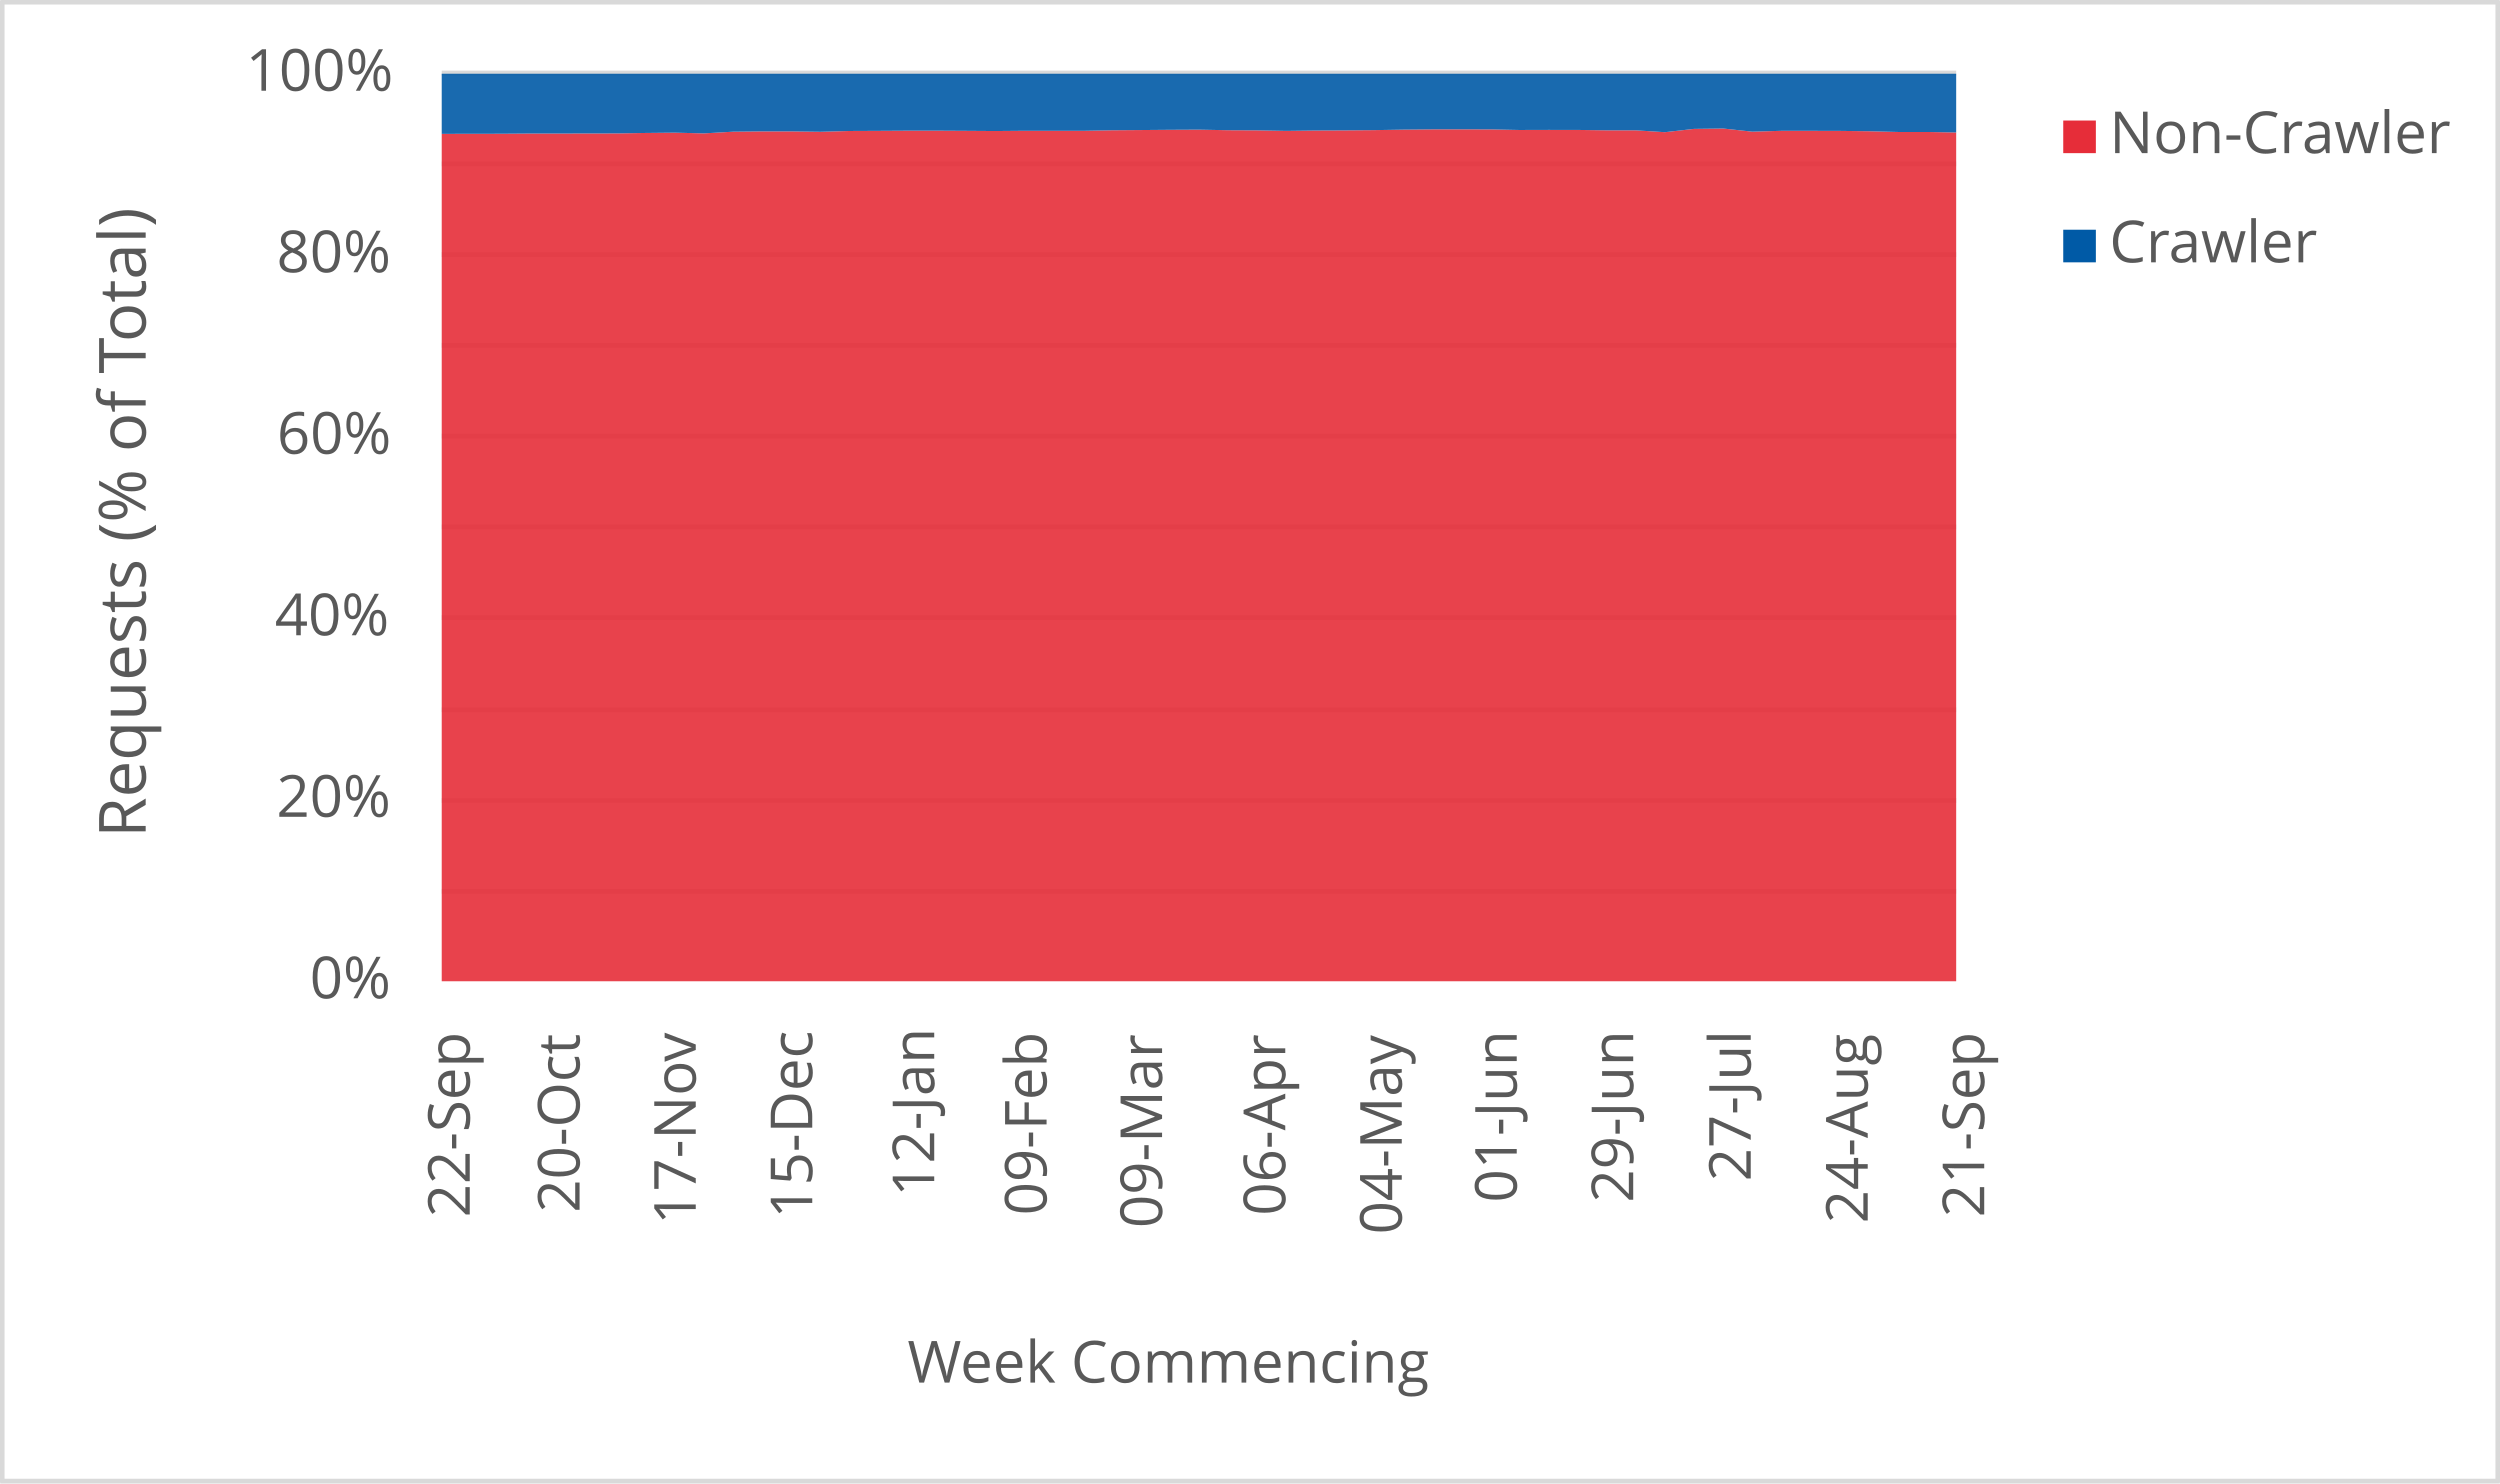
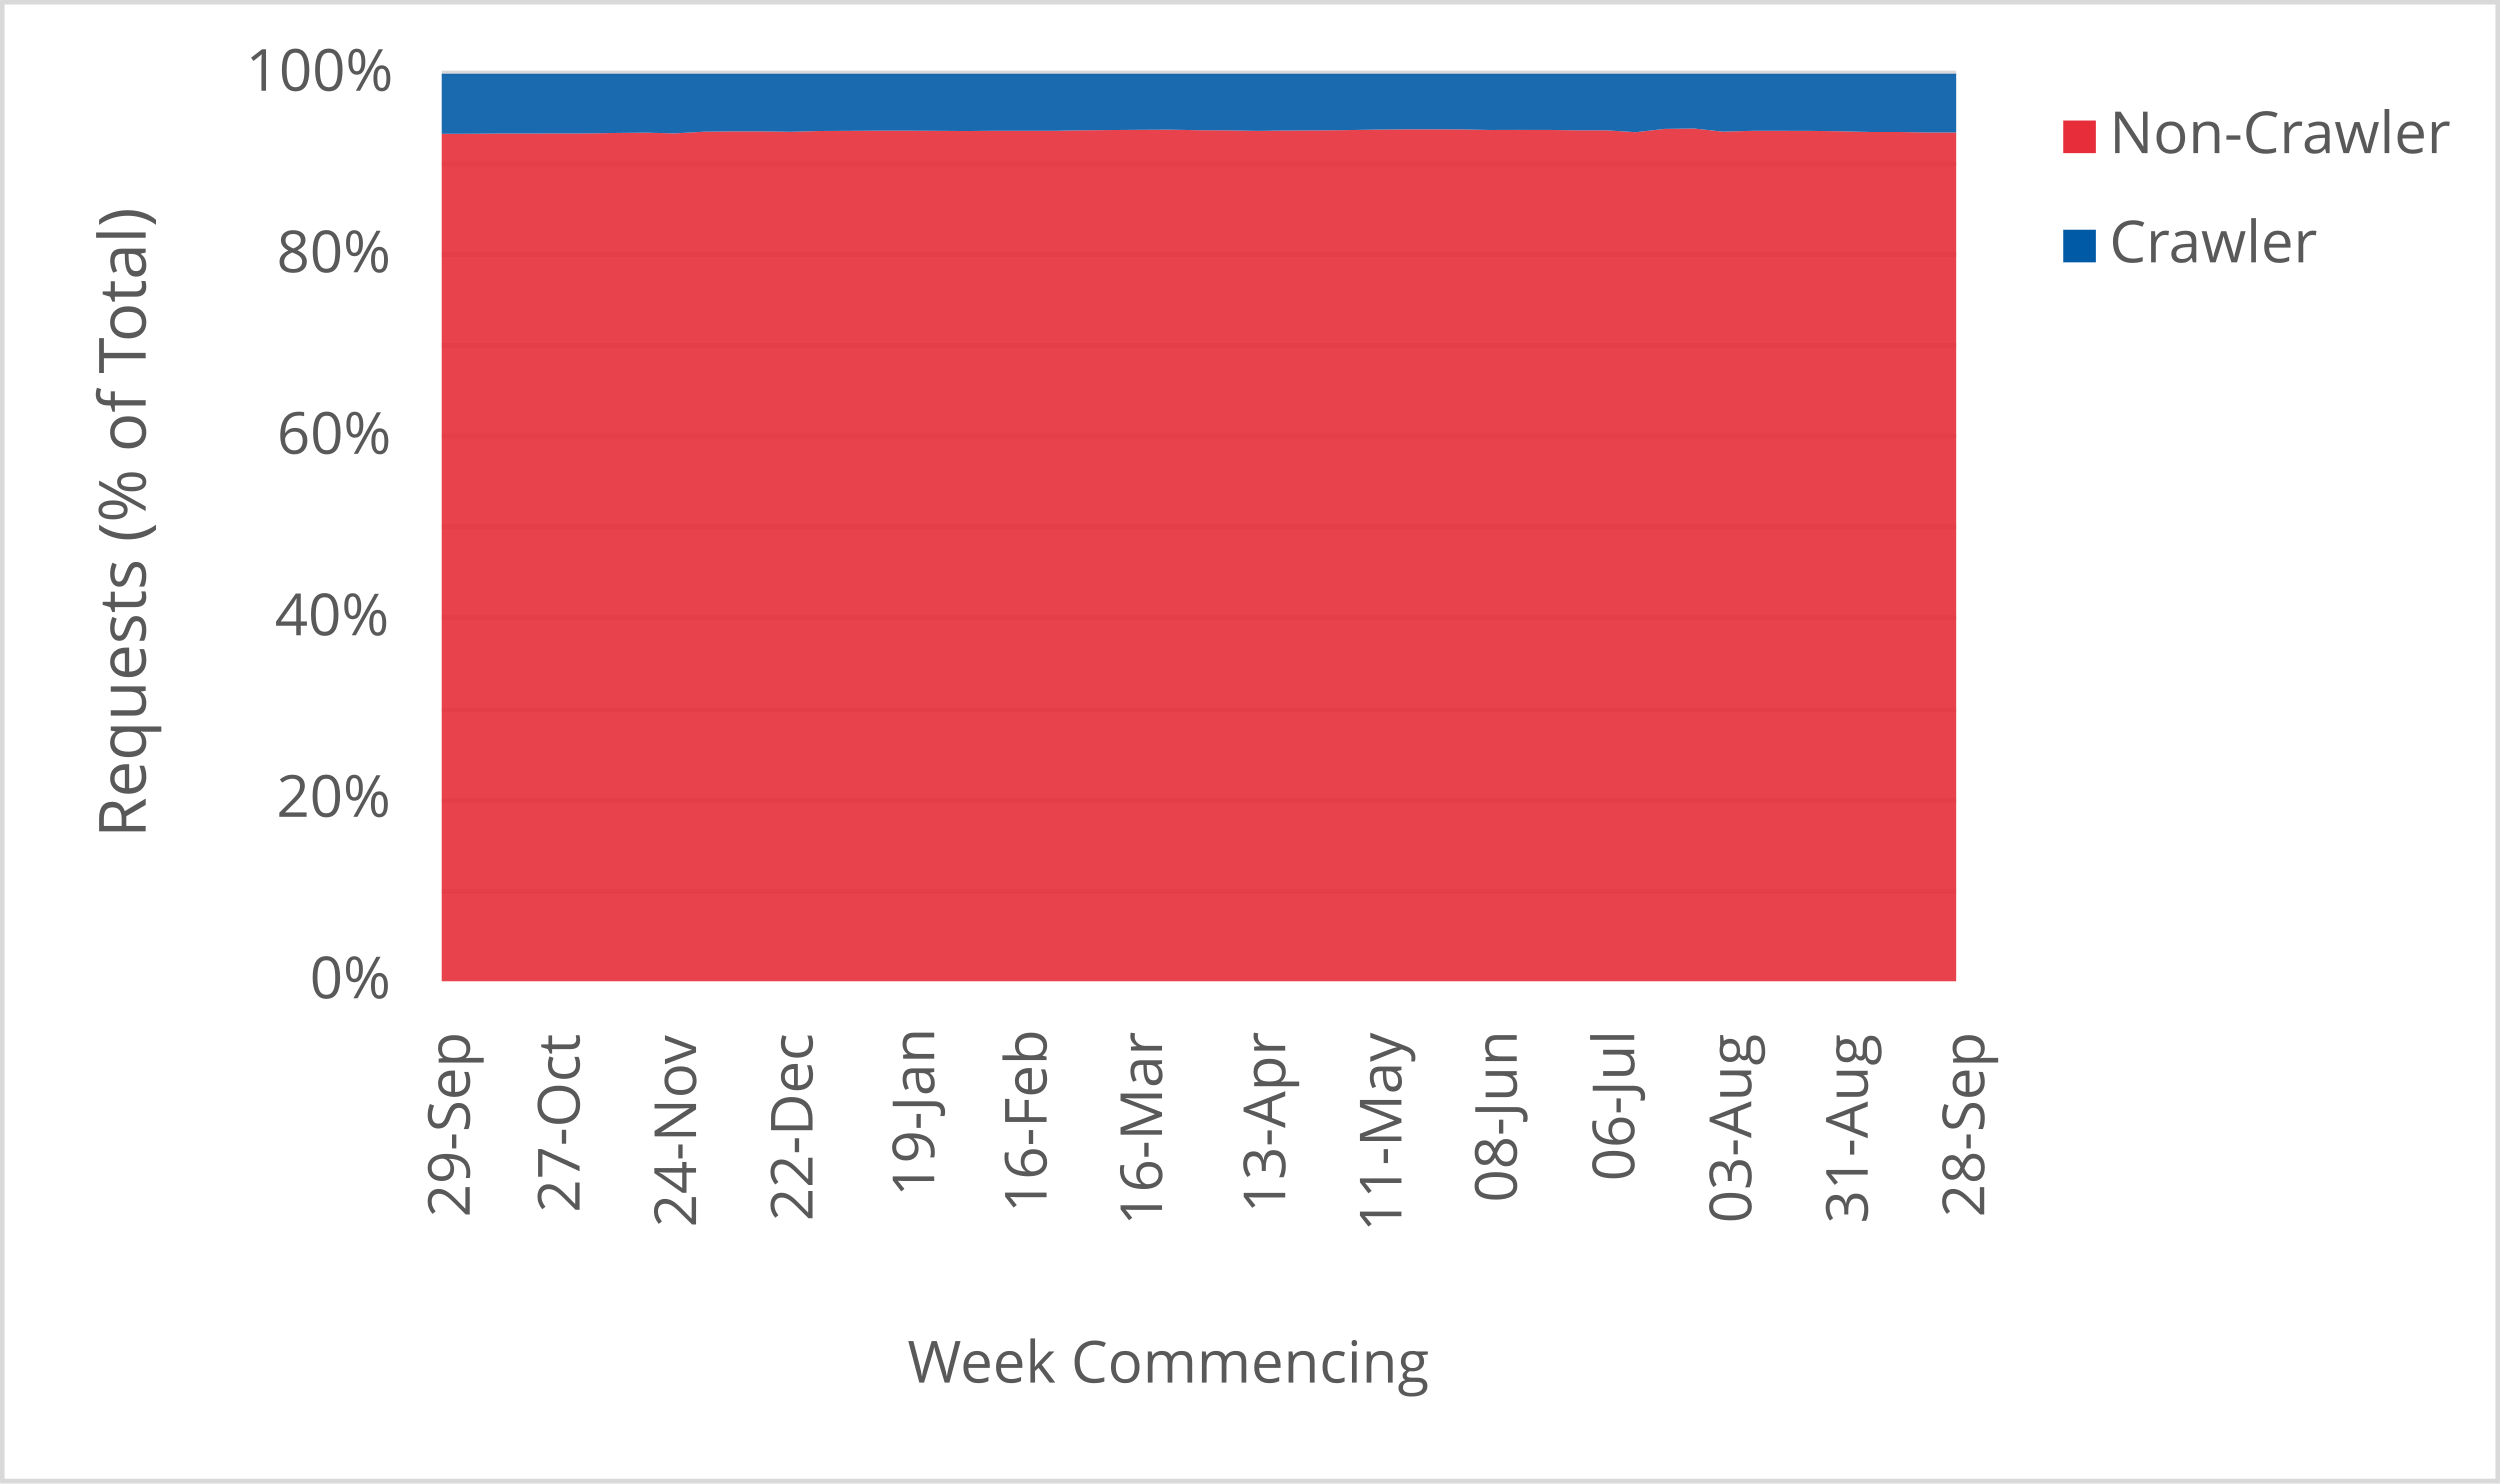
<svg xmlns="http://www.w3.org/2000/svg" width="1763" height="1046" xml:space="preserve" overflow="hidden">
  <defs>
    <clipPath id="clip0">
      <rect x="2917" y="346" width="1763" height="1046" />
    </clipPath>
  </defs>
  <g clip-path="url(#clip0)" transform="translate(-2917 -346)">
    <rect x="2918" y="347" width="1760" height="1043" fill="#FFFFFF" />
    <g>
      <path d="    M3228.5 974.532 4296.5 974.532    M3228.5 910.53 4296.5 910.53    M3228.5 846.528 4296.5 846.528    M3228.5 781.526 4296.5 781.526    M3228.5 717.524 4296.5 717.524    M3228.5 653.522 4296.5 653.522    M3228.5 589.52 4296.5 589.52    M3228.5 525.517 4296.5 525.517    M3228.5 461.515 4296.5 461.515    M3228.5 397.5 4296.5 397.5" stroke="#D9D9D9" stroke-width="3.438" stroke-linejoin="round" stroke-miterlimit="10" fill="none" />
    </g>
    <g>
      <path d="M 1038.5 4296.5 1038.5" stroke="#D9D9D9" stroke-width="3.438" stroke-linejoin="round" stroke-miterlimit="10" fill="none" fill-rule="evenodd" />
    </g>
    <g>
-       <text fill="#595959" font-family="Verdana,Open Sans,DejaVu Sans,sans-serif" font-weight="400" font-size="41" transform="matrix(6.12323e-17 -1 1 6.12323e-17 3248.269 1204.423)">22-Sep</text>
+       <text fill="#595959" font-family="Verdana,Open Sans,DejaVu Sans,sans-serif" font-weight="400" font-size="41" transform="matrix(6.12323e-17 -1 1 6.12323e-17 3248.269 1204.423)">29-Sep</text>
    </g>
    <g>
-       <text fill="#595959" font-family="Verdana,Open Sans,DejaVu Sans,sans-serif" font-weight="400" font-size="41" transform="matrix(6.12323e-17 -1 1 6.12323e-17 3325.719 1201.14)">20-Oct</text>
+       <text fill="#595959" font-family="Verdana,Open Sans,DejaVu Sans,sans-serif" font-weight="400" font-size="41" transform="matrix(6.12323e-17 -1 1 6.12323e-17 3325.719 1201.14)">27-Oct</text>
    </g>
    <g>
-       <text fill="#595959" font-family="Verdana,Open Sans,DejaVu Sans,sans-serif" font-weight="400" font-size="41" transform="matrix(6.12323e-17 -1 1 6.12323e-17 3407.642 1209.708)">17-Nov</text>
+       <text fill="#595959" font-family="Verdana,Open Sans,DejaVu Sans,sans-serif" font-weight="400" font-size="41" transform="matrix(6.12323e-17 -1 1 6.12323e-17 3407.852 1211.47)">24-Nov</text>
    </g>
    <g>
-       <text fill="#595959" font-family="Verdana,Open Sans,DejaVu Sans,sans-serif" font-weight="400" font-size="41" transform="matrix(6.12323e-17 -1 1 6.12323e-17 3489.796 1205.364)">15-Dec</text>
+       <text fill="#595959" font-family="Verdana,Open Sans,DejaVu Sans,sans-serif" font-weight="400" font-size="41" transform="matrix(6.12323e-17 -1 1 6.12323e-17 3490.006 1207.126)">22-Dec</text>
    </g>
    <g>
-       <text fill="#595959" font-family="Verdana,Open Sans,DejaVu Sans,sans-serif" font-weight="400" font-size="41" transform="matrix(6.12323e-17 -1 1 6.12323e-17 3575.814 1189.929)">12-Jan</text>
+       <text fill="#595959" font-family="Verdana,Open Sans,DejaVu Sans,sans-serif" font-weight="400" font-size="41" transform="matrix(6.12323e-17 -1 1 6.12323e-17 3575.814 1189.929)">19-Jan</text>
    </g>
    <g>
-       <text fill="#595959" font-family="Verdana,Open Sans,DejaVu Sans,sans-serif" font-weight="400" font-size="41" transform="matrix(6.12323e-17 -1 1 6.12323e-17 3655.045 1203.042)">09-Feb</text>
+       <text fill="#595959" font-family="Verdana,Open Sans,DejaVu Sans,sans-serif" font-weight="400" font-size="41" transform="matrix(6.12323e-17 -1 1 6.12323e-17 3655.045 1201.32)">16-Feb</text>
    </g>
    <g>
-       <text fill="#595959" font-family="Verdana,Open Sans,DejaVu Sans,sans-serif" font-weight="400" font-size="41" transform="matrix(6.12323e-17 -1 1 6.12323e-17 3736.488 1212.011)">09-Mar</text>
+       <text fill="#595959" font-family="Verdana,Open Sans,DejaVu Sans,sans-serif" font-weight="400" font-size="41" transform="matrix(6.12323e-17 -1 1 6.12323e-17 3736.468 1210.289)">16-Mar</text>
    </g>
    <g>
-       <text fill="#595959" font-family="Verdana,Open Sans,DejaVu Sans,sans-serif" font-weight="400" font-size="41" transform="matrix(6.12323e-17 -1 1 6.12323e-17 3823.366 1203.262)">06-Apr</text>
+       <text fill="#595959" font-family="Verdana,Open Sans,DejaVu Sans,sans-serif" font-weight="400" font-size="41" transform="matrix(6.12323e-17 -1 1 6.12323e-17 3823.346 1201.541)">13-Apr</text>
    </g>
    <g>
-       <text fill="#595959" font-family="Verdana,Open Sans,DejaVu Sans,sans-serif" font-weight="400" font-size="41" transform="matrix(6.12323e-17 -1 1 6.12323e-17 3905.52 1216.475)">04-May</text>
+       <text fill="#595959" font-family="Verdana,Open Sans,DejaVu Sans,sans-serif" font-weight="400" font-size="41" transform="matrix(6.12323e-17 -1 1 6.12323e-17 3905.29 1214.753)">11-May</text>
    </g>
    <g>
-       <text fill="#595959" font-family="Verdana,Open Sans,DejaVu Sans,sans-serif" font-weight="400" font-size="41" transform="matrix(6.12323e-17 -1 1 6.12323e-17 3986.603 1194.013)">01-Jun</text>
+       <text fill="#595959" font-family="Verdana,Open Sans,DejaVu Sans,sans-serif" font-weight="400" font-size="41" transform="matrix(6.12323e-17 -1 1 6.12323e-17 3986.603 1194.013)">08-Jun</text>
    </g>
    <g>
-       <text fill="#595959" font-family="Verdana,Open Sans,DejaVu Sans,sans-serif" font-weight="400" font-size="41" transform="matrix(6.12323e-17 -1 1 6.12323e-17 4068.737 1194.053)">29-Jun</text>
+       <text fill="#595959" font-family="Verdana,Open Sans,DejaVu Sans,sans-serif" font-weight="400" font-size="41" transform="matrix(6.12323e-17 -1 1 6.12323e-17 4069.467 1178.999)">06-Jul</text>
    </g>
    <g>
-       <text fill="#595959" font-family="Verdana,Open Sans,DejaVu Sans,sans-serif" font-weight="400" font-size="41" transform="matrix(6.12323e-17 -1 1 6.12323e-17 4151.621 1179.039)">27-Jul</text>
+       <text fill="#595959" font-family="Verdana,Open Sans,DejaVu Sans,sans-serif" font-weight="400" font-size="41" transform="matrix(6.12323e-17 -1 1 6.12323e-17 4151.982 1208.627)">03-Aug</text>
    </g>
    <g>
-       <text fill="#595959" font-family="Verdana,Open Sans,DejaVu Sans,sans-serif" font-weight="400" font-size="41" transform="matrix(6.12323e-17 -1 1 6.12323e-17 4234.115 1208.667)">24-Aug</text>
+       <text fill="#595959" font-family="Verdana,Open Sans,DejaVu Sans,sans-serif" font-weight="400" font-size="41" transform="matrix(6.12323e-17 -1 1 6.12323e-17 4234.115 1208.788)">31-Aug</text>
    </g>
    <g>
-       <text fill="#595959" font-family="Verdana,Open Sans,DejaVu Sans,sans-serif" font-weight="400" font-size="41" transform="matrix(6.12323e-17 -1 1 6.12323e-17 4316.269 1204.423)">21-Sep</text>
+       <text fill="#595959" font-family="Verdana,Open Sans,DejaVu Sans,sans-serif" font-weight="400" font-size="41" transform="matrix(6.12323e-17 -1 1 6.12323e-17 4316.269 1204.423)">28-Sep</text>
    </g>
    <g>
      <text fill="#595959" font-family="Verdana,Open Sans,DejaVu Sans,sans-serif" font-weight="400" font-size="41" transform="matrix(1 0 0 1 3135.448 1050)">0%</text>
    </g>
    <g>
      <text fill="#595959" font-family="Verdana,Open Sans,DejaVu Sans,sans-serif" font-weight="400" font-size="41" transform="matrix(1 0 0 1 3111.965 922)">20%</text>
    </g>
    <g>
      <text fill="#595959" font-family="Verdana,Open Sans,DejaVu Sans,sans-serif" font-weight="400" font-size="41" transform="matrix(1 0 0 1 3110.824 794)">40%</text>
    </g>
    <g>
      <text fill="#595959" font-family="Verdana,Open Sans,DejaVu Sans,sans-serif" font-weight="400" font-size="41" transform="matrix(1 0 0 1 3112.306 666)">60%</text>
    </g>
    <g>
      <text fill="#595959" font-family="Verdana,Open Sans,DejaVu Sans,sans-serif" font-weight="400" font-size="41" transform="matrix(1 0 0 1 3112.045 538)">80%</text>
    </g>
    <g>
      <text fill="#595959" font-family="Verdana,Open Sans,DejaVu Sans,sans-serif" font-weight="400" font-size="41" transform="matrix(1 0 0 1 3090.284 410)">100%</text>
    </g>
    <g>
      <text fill="#595959" font-family="Verdana,Open Sans,DejaVu Sans,sans-serif" font-weight="400" font-size="41" transform="matrix(1 0 0 1 3556.971 1321)">Week Commencing</text>
    </g>
    <g>
      <text fill="#595959" font-family="Verdana,Open Sans,DejaVu Sans,sans-serif" font-weight="400" font-size="46" transform="matrix(6.12323e-17 -1 1 6.12323e-17 3019.73 936.7666)">Requests (% of Total)</text>
    </g>
    <rect x="2918.5" y="347.5" width="1760" height="1043" stroke="#D9D9D9" stroke-width="3.438" stroke-linejoin="round" stroke-miterlimit="10" fill="none" />
    <g>
-       <path d="M3228.5 1038 3249.038 1038 3269.577 1038 3290.115 1038 3310.654 1038 3331.192 1038 3351.731 1038 3372.269 1038 3392.808 1038 3413.346 1038 3433.885 1038 3454.423 1038 3474.962 1038 3495.5 1038 3516.038 1038 3536.577 1038 3557.115 1038 3577.654 1038 3598.192 1038 3618.731 1038 3639.269 1038 3659.808 1038 3680.346 1038 3700.885 1038 3721.423 1038 3741.962 1038 3762.5 1038 3783.038 1038 3803.577 1038 3824.115 1038 3844.654 1038 3865.192 1038 3885.731 1038 3906.269 1038 3926.808 1038 3947.346 1038 3967.885 1038 3988.423 1038 4008.962 1038 4029.5 1038 4050.038 1038 4070.577 1038 4091.115 1038 4111.654 1038 4132.192 1038 4152.731 1038 4173.269 1038 4193.808 1038 4214.346 1038 4234.885 1038 4255.423 1038 4275.962 1038 4296.5 1038 4296.5 439.422 4275.962 439.067 4255.423 439.067 4234.885 438.546 4214.346 438.3 4193.808 438.253 4173.269 438.252 4152.731 438.853 4132.192 436.629 4111.654 436.886 4091.115 439.223 4070.577 437.908 4050.038 437.908 4029.5 437.624 4008.962 437.605 3988.423 437.665 3967.885 437.233 3947.346 437.225 3926.808 437.227 3906.269 437.419 3885.731 437.776 3865.192 437.954 3844.654 438.046 3824.115 438.303 3803.577 437.933 3783.038 437.83 3762.5 437.427 3741.962 437.533 3721.423 437.708 3700.885 437.879 3680.346 438.257 3659.808 438.254 3639.269 438.228 3618.731 438.402 3598.192 438.259 3577.654 438.142 3557.115 438.149 3536.577 438.275 3516.038 438.371 3495.5 438.938 3474.962 438.66 3454.423 438.655 3433.885 438.875 3413.346 440.073 3392.808 439.546 3372.269 439.765 3351.731 440.093 3331.192 440.111 3310.654 440.177 3290.115 440.173 3269.577 440.328 3249.038 440.348 3228.5 440.406 3228.5 1038Z" fill="#e62d39" opacity="0.9" />
+       <path d="M3228.5 1038 3249.038 1038 3269.577 1038 3290.115 1038 3310.654 1038 3331.192 1038 3351.731 1038 3372.269 1038 3392.808 1038 3413.346 1038 3433.885 1038 3454.423 1038 3474.962 1038 3495.5 1038 3516.038 1038 3536.577 1038 3557.115 1038 3577.654 1038 3598.192 1038 3618.731 1038 3639.269 1038 3659.808 1038 3680.346 1038 3700.885 1038 3721.423 1038 3741.962 1038 3762.5 1038 3783.038 1038 3803.577 1038 3824.115 1038 3844.654 1038 3865.192 1038 3885.731 1038 3906.269 1038 3926.808 1038 3947.346 1038 3967.885 1038 3988.423 1038 4008.962 1038 4029.5 1038 4050.038 1038 4070.577 1038 4091.115 1038 4111.654 1038 4132.192 1038 4152.731 1038 4173.269 1038 4193.808 1038 4214.346 1038 4234.885 1038 4255.423 1038 4275.962 1038 4296.5 1038 4296.5 439.424 4275.962 439.422 4255.423 439.067 4234.885 439.067 4214.346 438.546 4193.808 438.3 4173.269 438.253 4152.731 438.252 4132.192 438.853 4111.654 436.629 4091.115 436.886 4070.577 439.223 4050.038 437.908 4029.5 437.908 4008.962 437.624 3988.423 437.605 3967.885 437.665 3947.346 437.233 3926.808 437.225 3906.269 437.227 3885.731 437.419 3865.192 437.776 3844.654 437.954 3824.115 438.046 3803.577 438.303 3783.038 437.933 3762.5 437.83 3741.962 437.427 3721.423 437.533 3700.885 437.708 3680.346 437.879 3659.808 438.257 3639.269 438.254 3618.731 438.228 3598.192 438.402 3577.654 438.259 3557.115 438.142 3536.577 438.149 3516.038 438.275 3495.5 438.371 3474.962 438.938 3454.423 438.66 3433.885 438.655 3413.346 438.875 3392.808 440.073 3372.269 439.546 3351.731 439.765 3331.192 440.093 3310.654 440.111 3290.115 440.177 3269.577 440.173 3249.038 440.328 3228.5 440.348 3228.5 1038Z" fill="#e62d39" opacity="0.9" />
    </g>
    <g>
-       <path d="M3228.5 440.406 3249.038 440.348 3269.577 440.328 3290.115 440.173 3310.654 440.177 3331.192 440.111 3351.731 440.093 3372.269 439.765 3392.808 439.546 3413.346 440.073 3433.885 438.875 3454.423 438.655 3474.962 438.66 3495.5 438.938 3516.038 438.371 3536.577 438.275 3557.115 438.149 3577.654 438.142 3598.192 438.259 3618.731 438.402 3639.269 438.228 3659.808 438.254 3680.346 438.257 3700.885 437.879 3721.423 437.708 3741.962 437.533 3762.5 437.427 3783.038 437.83 3803.577 437.933 3824.115 438.303 3844.654 438.046 3865.192 437.954 3885.731 437.776 3906.269 437.419 3926.808 437.227 3947.346 437.225 3967.885 437.233 3988.423 437.665 4008.962 437.605 4029.5 437.624 4050.038 437.908 4070.577 437.908 4091.115 439.223 4111.654 436.886 4132.192 436.629 4152.731 438.853 4173.269 438.252 4193.808 438.253 4214.346 438.3 4234.885 438.546 4255.423 439.067 4275.962 439.067 4296.5 439.422 4296.5 398 4275.962 398 4255.423 398 4234.885 398 4214.346 398 4193.808 398 4173.269 398 4152.731 398 4132.192 398 4111.654 398 4091.115 398 4070.577 398 4050.038 398 4029.5 398 4008.962 398 3988.423 398 3967.885 398 3947.346 398 3926.808 398 3906.269 398 3885.731 398 3865.192 398 3844.654 398 3824.115 398 3803.577 398 3783.038 398 3762.5 398 3741.962 398 3721.423 398 3700.885 398 3680.346 398 3659.808 398 3639.269 398 3618.731 398 3598.192 398 3577.654 398 3557.115 398 3536.577 398 3516.038 398 3495.5 398 3474.962 398 3454.423 398 3433.885 398 3413.346 398 3392.808 398 3372.269 398 3351.731 398 3331.192 398 3310.654 398 3290.115 398 3269.577 398 3249.038 398 3228.5 398 3228.5 440.406Z" fill="#005aa6" opacity="0.9" />
+       <path d="M3228.5 440.348 3249.038 440.328 3269.577 440.173 3290.115 440.177 3310.654 440.111 3331.192 440.093 3351.731 439.765 3372.269 439.546 3392.808 440.073 3413.346 438.875 3433.885 438.655 3454.423 438.66 3474.962 438.938 3495.5 438.371 3516.038 438.275 3536.577 438.149 3557.115 438.142 3577.654 438.259 3598.192 438.402 3618.731 438.228 3639.269 438.254 3659.808 438.257 3680.346 437.879 3700.885 437.708 3721.423 437.533 3741.962 437.427 3762.5 437.83 3783.038 437.933 3803.577 438.303 3824.115 438.046 3844.654 437.954 3865.192 437.776 3885.731 437.419 3906.269 437.227 3926.808 437.225 3947.346 437.233 3967.885 437.665 3988.423 437.605 4008.962 437.624 4029.5 437.908 4050.038 437.908 4070.577 439.223 4091.115 436.886 4111.654 436.629 4132.192 438.853 4152.731 438.252 4173.269 438.253 4193.808 438.3 4214.346 438.546 4234.885 439.067 4255.423 439.067 4275.962 439.422 4296.5 439.424 4296.5 398 4275.962 398 4255.423 398 4234.885 398 4214.346 398 4193.808 398 4173.269 398 4152.731 398 4132.192 398 4111.654 398 4091.115 398 4070.577 398 4050.038 398 4029.5 398 4008.962 398 3988.423 398 3967.885 398 3947.346 398 3926.808 398 3906.269 398 3885.731 398 3865.192 398 3844.654 398 3824.115 398 3803.577 398 3783.038 398 3762.5 398 3741.962 398 3721.423 398 3700.885 398 3680.346 398 3659.808 398 3639.269 398 3618.731 398 3598.192 398 3577.654 398 3557.115 398 3536.577 398 3516.038 398 3495.5 398 3474.962 398 3454.423 398 3433.885 398 3413.346 398 3392.808 398 3372.269 398 3351.731 398 3331.192 398 3310.654 398 3290.115 398 3269.577 398 3249.038 398 3228.5 398 3228.5 440.348Z" fill="#005aa6" opacity="0.9" />
    </g>
    <g>
      <rect x="4372" y="431" width="23" height="23" fill="#e62d39" />
    </g>
    <g>
      <text fill="#595959" font-family="Verdana,Open Sans,DejaVu Sans,sans-serif" font-weight="400" font-size="41" transform="matrix(1 0 0 1 4404.56 454)">Non-Crawler</text>
    </g>
    <g>
      <rect x="4372" y="508" width="23" height="23" fill="#005aa6" />
    </g>
    <g>
      <text fill="#595959" font-family="Verdana,Open Sans,DejaVu Sans,sans-serif" font-weight="400" font-size="41" transform="matrix(1 0 0 1 4404.56 531)">Crawler</text>
    </g>
  </g>
</svg>
